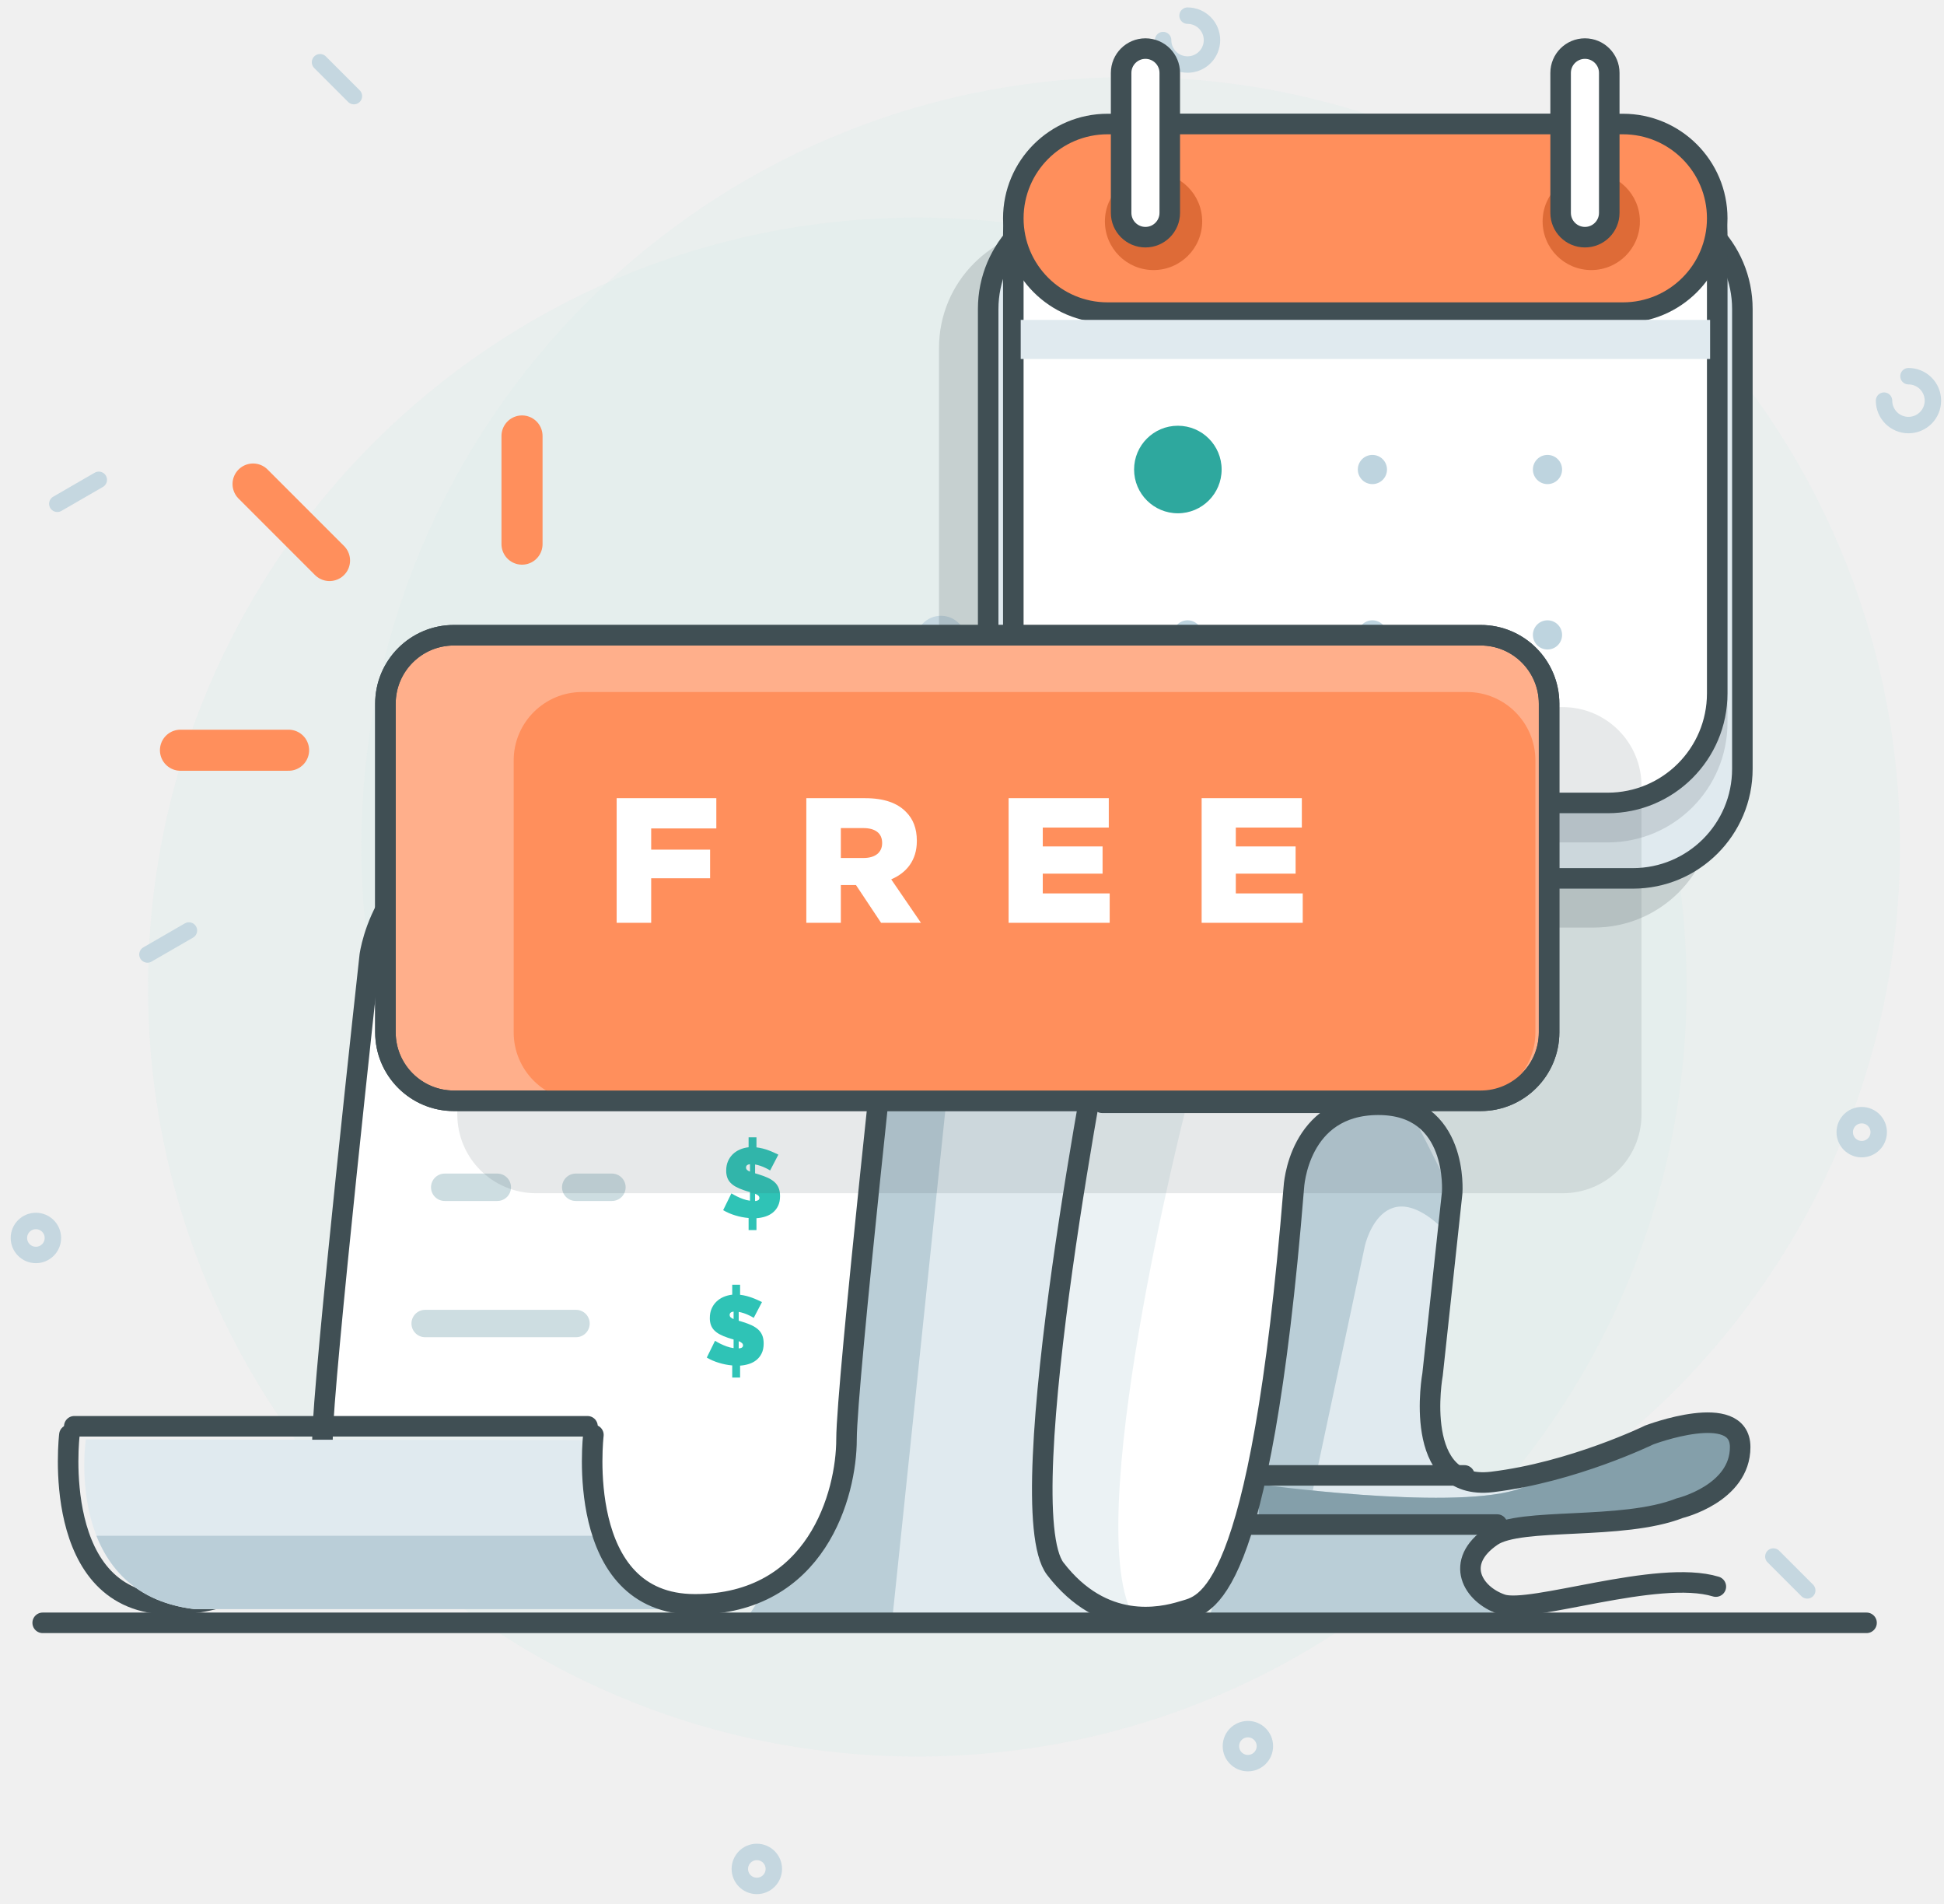
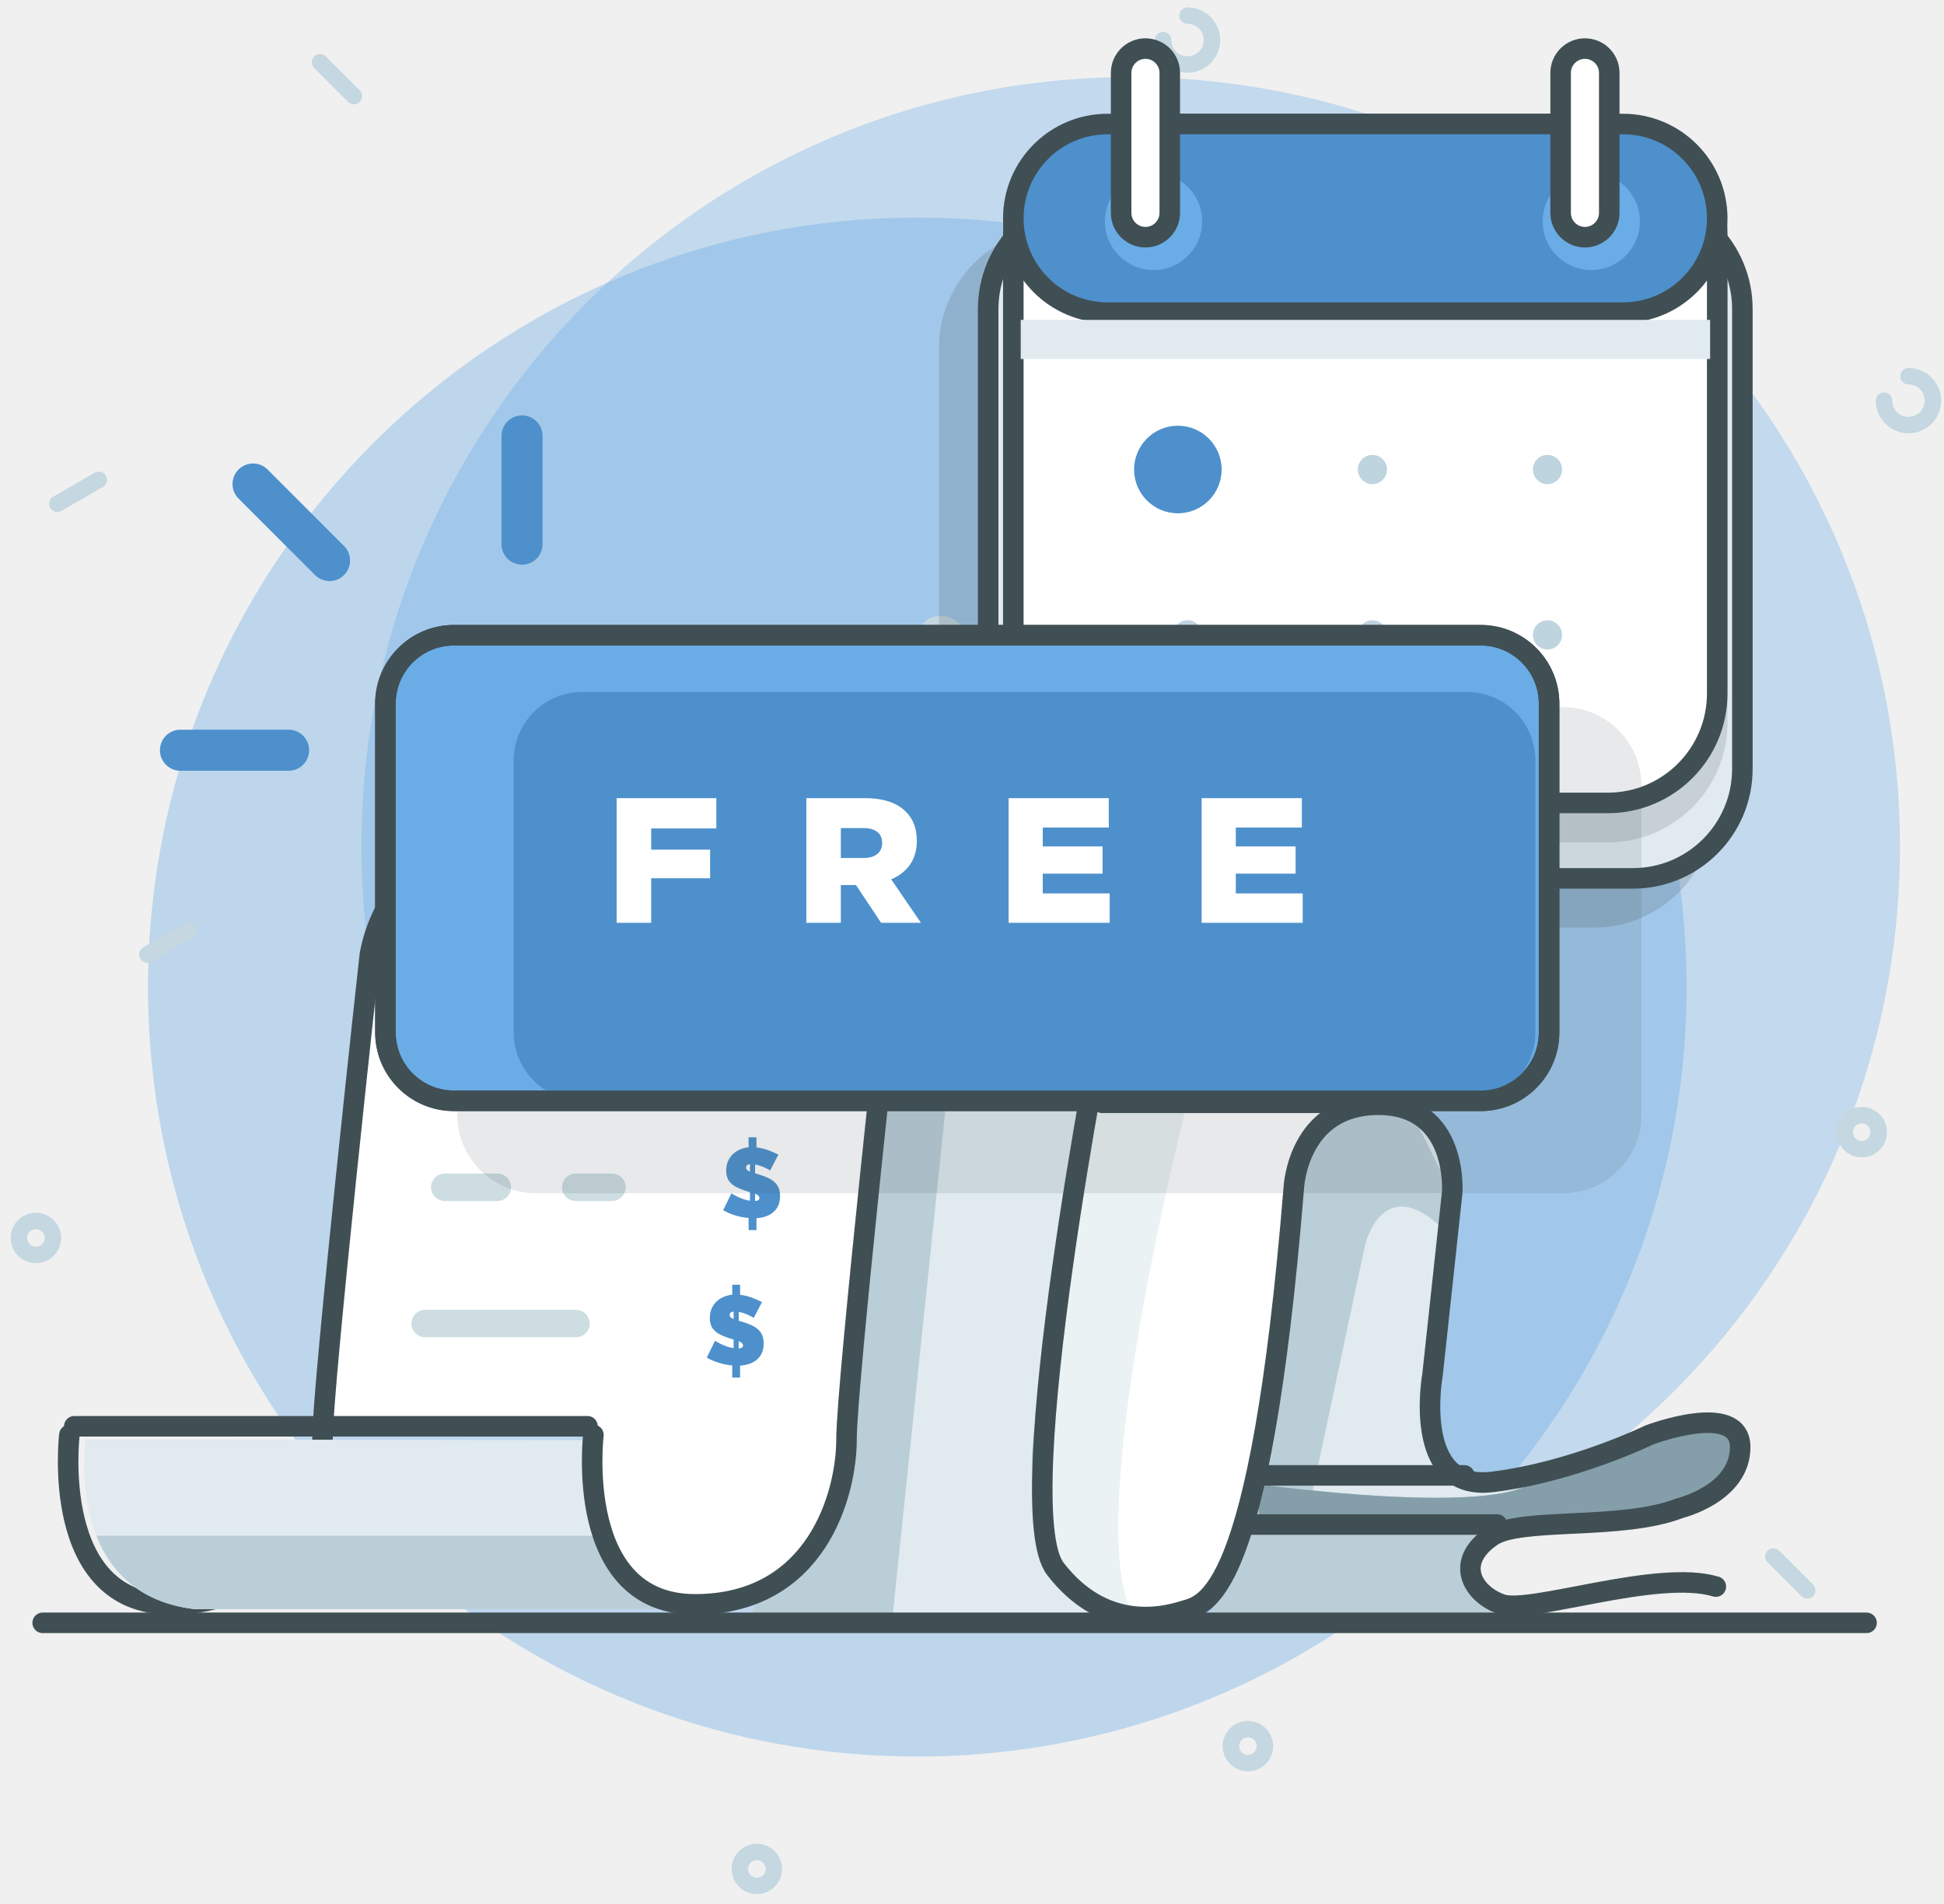
<svg xmlns="http://www.w3.org/2000/svg" xmlns:xlink="http://www.w3.org/1999/xlink" width="142" height="139" viewBox="0 0 142 139">
  <defs>
    <path d="M22.6 38.094l-21.775-.07s4.356-9.767 5.083-21.37C6.634 5.051 8.162.064 12.627.064c4.464 0 6.173 3.51 6.173 5.02 0 1.51-1.594 18.618-1.594 18.618s.091 5.004 5.19 4.162c5.1-.842 13.843-4.637 13.843-4.637s3.619-1.538 3.619 2.71-10.357 4.77-10.357 4.77l-6.217.579s-3.231 1.093-3.231 2.804c0 1.712 2.546 4.004 2.546 4.004z" id="a" />
    <path d="M.918 57.76l25.731.413s-5.72-5.68-4.967-13.174c.753-7.494 4.956-29.944 4.956-29.944S30.92 6.736 25.2 2.391c-5.722-4.346-11.503 2.206-11.503 2.206s-2 2.289-2.683 8.123c-.682 5.835-3.144 34.177-3.144 34.177L.918 57.759z" id="c" />
    <path d="M.328.656S-1.36 11.89 8.251 13.053h36.433s-7.991.172-7.991-12.34L.328.656z" id="e" />
  </defs>
  <g fill="none" fill-rule="evenodd">
    <path d="M-10-6h160v160H-10z" />
-     <g transform="translate(10.812 5.335)" fill="#DDECEA">
+     <g transform="translate(10.812 5.335)" fill="#6aace6">
      <circle opacity=".383" cx="56.192" cy="66.749" r="56.192" />
      <ellipse opacity=".336" cx="71.779" cy="56.488" rx="56.192" ry="56.192" />
    </g>
    <g transform="translate(1.38 1.123)" stroke="#C5D7E0" stroke-width="1.2" stroke-linecap="round">
      <path d="M24.471 5.896l-2.474-2.474m108.633 111.6l-2.475-2.474M2.807 35.668l3.03-1.75M9.39 68.581l3.03-1.75" fill="#DAE2E6" />
      <path d="M136.24 28.135a1.785 1.785 0 1 0 1.785-1.785M83.579 1.804A1.785 1.785 0 1 0 85.364.02" stroke-linejoin="round" />
      <ellipse stroke-linejoin="round" cx="134.61" cy="81.557" rx="1.241" ry="1.241" />
      <circle stroke-linejoin="round" cx="53.903" cy="135.362" r="1.241" />
      <ellipse stroke-linejoin="round" cx="1.242" cy="89.284" rx="1.241" ry="1.241" />
      <ellipse stroke-linejoin="round" cx="89.773" cy="126.395" rx="1.241" ry="1.241" />
      <ellipse stroke-linejoin="round" cx="67.354" cy="45.687" rx="1.241" ry="1.241" />
    </g>
    <g transform="translate(87.283 80.534)">
      <mask id="b" fill="#fff">
        <use xlink:href="#a" />
      </mask>
      <use fill="#E0EAEF" xlink:href="#a" />
      <path d="M6.173 39.756l6.25-29.343s1.46-6.382 6.818 0c5.357 6.382-6.296-15.087-6.296-15.087L1.583 2.646l-3.464 27.85-1.97 7.627 10.024 1.633z" fill="#BACED7" mask="url(#b)" />
      <path d="M4.663 27.858s13.717 1.906 18.738.426c5.02-1.479 15.36-11.465 15.36-11.465l8.123 11.4-2.125 12.673-33.56 4.826-12.807-2.663 6.271-15.197z" fill="#BACED7" mask="url(#b)" />
      <path d="M4.663 27.858s13.717 1.906 18.738.426c5.02-1.479 15.36-11.465 15.36-11.465l8.123 11.4-2.125 12.673-17.542-9.623H4.663v-3.41z" fill="#849FAA" mask="url(#b)" />
    </g>
    <g transform="translate(53.79 60.199)">
      <mask id="d" fill="#fff">
        <use xlink:href="#c" />
      </mask>
      <use fill="#E0EAEF" xlink:href="#c" />
      <path d="M11.263 59.236l4.294-41.17s1.13-10.505 11.663-2.547c10.533 7.957-9.862-25.262-9.862-25.262L6.174.138l-4.415 55.25-3.558 2.77 1.727 4.387 11.335-3.31z" fill="#BACED7" mask="url(#d)" />
    </g>
    <path fill="#FFF" d="M23.884 103.605l3.3-34.438 2.018-4.845 4.322-2.728 3.75-.441H70.48l-3.368 4.103-1.522 3.708-4.266 37.423-.254 2.772-1.805 4.378-2.743 2.46-3.42.76-3.126.227-3.425-1.026-1.883-2.685-1.496-5.037v-3.94z" />
    <path d="M5.068 104.79s-1.48 12.374 7.42 12.374 11.068-8.068 11.068-12.059c0-3.99 3.452-35.311 3.452-35.311s1.098-8.52 10.154-8.52h36.239" stroke="#404F54" stroke-width="1.5" stroke-linecap="round" />
    <g transform="translate(5.942 104.458)">
      <mask id="f" fill="#fff">
        <use xlink:href="#e" />
      </mask>
      <use fill="#E0EAEF" xlink:href="#e" />
      <path fill="#BACED8" mask="url(#f)" d="M-3.589 7.697H56.22v11.962H-3.589z" />
    </g>
    <path d="M106.968 107.747H92.463m16.897 3.589H91.268" stroke="#404F54" stroke-width="1.5" stroke-linecap="round" />
    <path d="M34.058 72.351h15.805" stroke="#CDDDE1" stroke-width="2" stroke-linecap="round" />
-     <path d="M58.646 71.122a2.92 2.92 0 0 0-.344-.186 2.95 2.95 0 0 0-.754-.251v.646c.043.01.088.022.136.04.048.016.098.031.151.046.234.071.446.15.635.237.19.086.35.187.485.305.134.117.236.26.308.427.072.167.108.37.108.61 0 .282-.05.522-.147.721a1.404 1.404 0 0 1-.388.488c-.16.127-.343.223-.549.287a2.714 2.714 0 0 1-.639.119v.868h-.574v-.883a4.706 4.706 0 0 1-.983-.194 4.062 4.062 0 0 1-.876-.38l.603-1.227a4.433 4.433 0 0 0 .851.412c.165.06.333.102.506.126v-.632a5.263 5.263 0 0 1-.445-.136 3.754 3.754 0 0 1-.582-.248 1.577 1.577 0 0 1-.402-.301 1.077 1.077 0 0 1-.233-.384 1.496 1.496 0 0 1-.075-.495c0-.259.043-.487.13-.686a1.58 1.58 0 0 1 .35-.513 1.73 1.73 0 0 1 .521-.344 2.16 2.16 0 0 1 .635-.165v-.725h.574v.732c.158.019.311.048.46.086.148.038.29.083.427.133.136.05.264.103.384.158.12.055.23.106.33.154l-.603 1.155zm-.782 2.01a.228.228 0 0 0-.086-.176.796.796 0 0 0-.23-.133v.532a.467.467 0 0 0 .244-.072.184.184 0 0 0 .072-.15zm-.976-2.225c0 .072.024.13.071.176a.68.68 0 0 0 .216.126v-.546c-.192.024-.287.105-.287.244zm-.634 14.57a2.92 2.92 0 0 0-.345-.187 2.95 2.95 0 0 0-.753-.251v.646c.043.01.088.023.136.04.048.016.098.032.15.046.235.072.447.15.636.237.189.086.35.188.484.305.134.117.237.26.309.427.072.167.108.37.108.61 0 .282-.05.523-.148.721a1.404 1.404 0 0 1-.387.488c-.16.127-.343.223-.55.287a2.714 2.714 0 0 1-.638.119v.868h-.574v-.883a4.706 4.706 0 0 1-.983-.193 4.062 4.062 0 0 1-.876-.38l.603-1.228a4.543 4.543 0 0 0 .85.413c.165.06.334.101.506.125v-.631a5.263 5.263 0 0 1-.445-.137 3.754 3.754 0 0 1-.581-.247 1.577 1.577 0 0 1-.402-.302 1.077 1.077 0 0 1-.233-.384 1.496 1.496 0 0 1-.076-.495c0-.258.044-.487.13-.685a1.58 1.58 0 0 1 .351-.514 1.73 1.73 0 0 1 .52-.344 2.16 2.16 0 0 1 .636-.165v-.725h.574v.732a3.776 3.776 0 0 1 .886.219c.137.05.265.103.384.158.12.055.23.106.33.154l-.602 1.156zm-.783 2.01a.228.228 0 0 0-.086-.177.796.796 0 0 0-.23-.132v.53a.463.463 0 0 0 .245-.071.184.184 0 0 0 .071-.15zm-.976-2.226c0 .072.024.13.072.176a.68.68 0 0 0 .215.126v-.546c-.191.024-.287.106-.287.244zm.562 10.981a2.92 2.92 0 0 0-.344-.186 2.95 2.95 0 0 0-.754-.251v.646c.043.01.089.022.137.039.048.017.098.032.15.047.235.071.447.15.636.236.189.087.35.188.484.306.134.117.237.26.309.427.071.167.107.37.107.61 0 .282-.049.522-.147.72a1.404 1.404 0 0 1-.387.489c-.16.127-.344.222-.55.287a2.714 2.714 0 0 1-.638.118v.869h-.574v-.883a4.706 4.706 0 0 1-.984-.194 4.062 4.062 0 0 1-.875-.38l.603-1.227a4.414 4.414 0 0 0 .85.412c.165.06.334.102.506.126v-.632a5.263 5.263 0 0 1-.445-.136 3.754 3.754 0 0 1-.581-.248 1.577 1.577 0 0 1-.402-.301 1.077 1.077 0 0 1-.233-.384 1.496 1.496 0 0 1-.076-.495c0-.259.043-.487.13-.686a1.58 1.58 0 0 1 .351-.513 1.73 1.73 0 0 1 .52-.344 2.16 2.16 0 0 1 .636-.165v-.725h.574v.732c.158.019.31.048.46.086a5.008 5.008 0 0 1 .81.291c.12.055.23.106.33.154l-.603 1.155zm-.782 2.01a.228.228 0 0 0-.086-.176.796.796 0 0 0-.23-.133v.531c.115-.01.197-.033.244-.071a.184.184 0 0 0 .072-.151zm-.976-2.225c0 .072.024.13.072.176a.68.68 0 0 0 .215.125v-.545c-.191.024-.287.105-.287.244z" fill="#2FC3B6" />
+     <path d="M58.646 71.122a2.92 2.92 0 0 0-.344-.186 2.95 2.95 0 0 0-.754-.251v.646c.043.01.088.022.136.04.048.016.098.031.151.046.234.071.446.15.635.237.19.086.35.187.485.305.134.117.236.26.308.427.072.167.108.37.108.61 0 .282-.05.522-.147.721a1.404 1.404 0 0 1-.388.488c-.16.127-.343.223-.549.287a2.714 2.714 0 0 1-.639.119v.868h-.574v-.883a4.706 4.706 0 0 1-.983-.194 4.062 4.062 0 0 1-.876-.38l.603-1.227a4.433 4.433 0 0 0 .851.412c.165.06.333.102.506.126v-.632a5.263 5.263 0 0 1-.445-.136 3.754 3.754 0 0 1-.582-.248 1.577 1.577 0 0 1-.402-.301 1.077 1.077 0 0 1-.233-.384 1.496 1.496 0 0 1-.075-.495c0-.259.043-.487.13-.686a1.58 1.58 0 0 1 .35-.513 1.73 1.73 0 0 1 .521-.344 2.16 2.16 0 0 1 .635-.165v-.725h.574v.732c.158.019.311.048.46.086.148.038.29.083.427.133.136.05.264.103.384.158.12.055.23.106.33.154l-.603 1.155zm-.782 2.01a.228.228 0 0 0-.086-.176.796.796 0 0 0-.23-.133v.532a.467.467 0 0 0 .244-.072.184.184 0 0 0 .072-.15zm-.976-2.225c0 .072.024.13.071.176a.68.68 0 0 0 .216.126v-.546c-.192.024-.287.105-.287.244zm-.634 14.57a2.92 2.92 0 0 0-.345-.187 2.95 2.95 0 0 0-.753-.251v.646c.043.01.088.023.136.04.048.016.098.032.15.046.235.072.447.15.636.237.189.086.35.188.484.305.134.117.237.26.309.427.072.167.108.37.108.61 0 .282-.05.523-.148.721a1.404 1.404 0 0 1-.387.488c-.16.127-.343.223-.55.287a2.714 2.714 0 0 1-.638.119v.868h-.574v-.883a4.706 4.706 0 0 1-.983-.193 4.062 4.062 0 0 1-.876-.38l.603-1.228a4.543 4.543 0 0 0 .85.413c.165.06.334.101.506.125v-.631a5.263 5.263 0 0 1-.445-.137 3.754 3.754 0 0 1-.581-.247 1.577 1.577 0 0 1-.402-.302 1.077 1.077 0 0 1-.233-.384 1.496 1.496 0 0 1-.076-.495c0-.258.044-.487.13-.685a1.58 1.58 0 0 1 .351-.514 1.73 1.73 0 0 1 .52-.344 2.16 2.16 0 0 1 .636-.165v-.725h.574v.732a3.776 3.776 0 0 1 .886.219c.137.05.265.103.384.158.12.055.23.106.33.154l-.602 1.156zm-.783 2.01a.228.228 0 0 0-.086-.177.796.796 0 0 0-.23-.132v.53a.463.463 0 0 0 .245-.071.184.184 0 0 0 .071-.15zm-.976-2.226c0 .072.024.13.072.176a.68.68 0 0 0 .215.126v-.546c-.191.024-.287.106-.287.244zm.562 10.981a2.92 2.92 0 0 0-.344-.186 2.95 2.95 0 0 0-.754-.251v.646c.043.01.089.022.137.039.048.017.098.032.15.047.235.071.447.15.636.236.189.087.35.188.484.306.134.117.237.26.309.427.071.167.107.37.107.61 0 .282-.049.522-.147.72a1.404 1.404 0 0 1-.387.489c-.16.127-.344.222-.55.287a2.714 2.714 0 0 1-.638.118v.869h-.574v-.883a4.706 4.706 0 0 1-.984-.194 4.062 4.062 0 0 1-.875-.38l.603-1.227a4.414 4.414 0 0 0 .85.412c.165.06.334.102.506.126v-.632a5.263 5.263 0 0 1-.445-.136 3.754 3.754 0 0 1-.581-.248 1.577 1.577 0 0 1-.402-.301 1.077 1.077 0 0 1-.233-.384 1.496 1.496 0 0 1-.076-.495c0-.259.043-.487.13-.686a1.58 1.58 0 0 1 .351-.513 1.73 1.73 0 0 1 .52-.344 2.16 2.16 0 0 1 .636-.165v-.725h.574v.732c.158.019.31.048.46.086a5.008 5.008 0 0 1 .81.291c.12.055.23.106.33.154l-.603 1.155zm-.782 2.01a.228.228 0 0 0-.086-.176.796.796 0 0 0-.23-.133v.531c.115-.01.197-.033.244-.071a.184.184 0 0 0 .072-.151zm-.976-2.225c0 .072.024.13.072.176a.68.68 0 0 0 .215.125v-.545c-.191.024-.287.105-.287.244z" fill="#4d90cc" />
    <path d="M32.483 86.705h3.844m5.726 0H44.7m-13.645 9.95h11.02" stroke="#CDDDE1" stroke-width="2" stroke-linecap="round" />
    <path fill="#FFF" d="M79.69 80.828h17.873l-2.835 4.387-1.742 13.832-1.865 10.775-2.228 6.864-2.289.826-5.32.407-3.472-2.531-1.75-5.271.788-10.184z" />
    <path d="M79.69 80.828l6.914.178s-7.866 30.846-3.698 37.188l-5.094-2.806-1.75-5.271.788-10.184 2.84-19.105z" fill="#EBF2F4" />
    <path d="M43.346 104.79s-1.48 12.374 7.42 12.374 11.068-8.068 11.068-12.059c0-3.99 3.452-35.311 3.452-35.311s2.193-10.385 10.6-8.175c8.405 2.21 4.818 12.482 4.818 12.482s-7.085 35.963-3.615 40.469c3.47 4.505 7.69 3.592 9.299 3.093 1.608-.499 5.652-.499 8.12-30.944 0 0 .286-6.04 6.175-6.04s5.391 6.43 5.391 6.43l-1.431 13.257s-1.563 8.564 4.341 7.858c5.904-.707 11.494-3.434 11.494-3.434s6.633-2.512 6.633.89-4.416 4.46-4.416 4.46c-4.217 1.65-11.637.635-13.71 2.04-2.818 1.909-1.407 4.263.708 4.984 2.116.721 11.377-2.595 15.641-1.298" stroke="#404F54" stroke-width="1.5" stroke-linecap="round" />
    <path d="M5.427 104.159h37.486" stroke="#404F54" stroke-width="1.5" stroke-linecap="round" fill="#404F54" />
    <path d="M100.314 80.534H80.51M3.118 118.513h133.224" stroke="#404F54" stroke-width="1.5" stroke-linecap="round" />
    <g transform="translate(69.34 3.38)">
      <rect stroke="#404F54" stroke-width="1.5" stroke-linecap="round" fill="#404F54" opacity=".191" y="14.028" width="55.09" height="49.581" rx="8" />
      <rect stroke="#404F54" stroke-width="1.5" stroke-linecap="round" fill="#E0EAEF" x="2.842" y="11.186" width="55.09" height="49.581" rx="8" />
      <rect stroke="#404F54" stroke-width="1.5" stroke-linecap="round" fill="#404F54" opacity=".166" x="4.678" y="7.809" width="51.417" height="49.581" rx="8" />
      <rect stroke="#404F54" stroke-width="1.5" stroke-linecap="round" fill="#FFF" x="4.678" y="5.677" width="51.417" height="49.581" rx="8" />
-       <ellipse fill="#2EA89E" cx="16.697" cy="30.908" rx="3.197" ry="3.197" />
+       <ellipse fill="#4d90cc" cx="16.697" cy="30.908" rx="3.197" ry="3.197" />
      <circle fill="#BED4DF" cx="30.908" cy="30.908" r="1.066" />
      <ellipse fill="#BED4DF" cx="43.697" cy="30.908" rx="1.066" ry="1.066" />
      <ellipse fill="#BED4DF" cx="30.908" cy="42.986" rx="1.066" ry="1.066" />
      <ellipse fill="#BED4DF" cx="17.408" cy="42.986" rx="1.066" ry="1.066" />
      <ellipse fill="#BED4DF" cx="43.697" cy="42.986" rx="1.066" ry="1.066" />
-       <rect stroke="#404F54" stroke-width="1.5" stroke-linecap="round" fill="#FF8F5C" x="4.678" y="5.677" width="51.417" height="13.773" rx="6.886" />
+       <rect stroke="#404F54" stroke-width="1.5" stroke-linecap="round" fill="#4d90cc" x="4.678" y="5.677" width="51.417" height="13.773" rx="6.886" />
      <path fill="#E0EAEF" d="M5.218 19.981h50.357v2.855H5.218z" />
-       <ellipse fill="#DE6B37" cx="46.894" cy="12.789" rx="3.553" ry="3.553" />
-       <ellipse fill="#DE6B37" cx="14.921" cy="12.789" rx="3.553" ry="3.553" />
+       <ellipse fill="#6aace6" cx="46.894" cy="12.789" rx="3.553" ry="3.553" />
+       <ellipse fill="#6aace6" cx="14.921" cy="12.789" rx="3.553" ry="3.553" />
      <rect stroke="#404F54" stroke-width="1.5" stroke-linecap="round" fill="#FFF" x="12.553" y=".168" width="3.553" height="13.773" rx="1.776" />
      <rect stroke="#404F54" stroke-width="1.5" stroke-linecap="round" fill="#FFF" x="44.656" y=".168" width="3.553" height="13.773" rx="1.776" />
    </g>
    <g transform="translate(28.154 46.39)">
      <rect stroke="#404F54" stroke-width="1.5" stroke-linecap="round" fill="#404F54" opacity=".128" x="6" y="6" width="85" height="34" rx="5" />
-       <rect stroke="#404F54" stroke-width="1.5" stroke-linecap="round" fill="#FFAF8B" width="85" height="34" rx="5" />
-       <rect fill="#FF8F5C" x="9.368" y="4.147" width="74.632" height="29.853" rx="5" />
+       <rect stroke="#404F54" stroke-width="1.5" stroke-linecap="round" fill="#6aace6" width="85" height="34" rx="5" />
+       <rect fill="#4d90cc" x="9.368" y="4.147" width="74.632" height="29.853" rx="5" />
      <rect stroke="#404F54" stroke-width="1.5" stroke-linecap="round" width="85" height="34" rx="5" />
      <path d="M16.89 21h2.522v-3.25h4.303v-2.093h-4.303V14.11h4.758V11.9h-7.28V21zm13.854 0h2.522v-2.756h1.105L36.204 21h2.912l-2.171-3.172c1.13-.481 1.872-1.404 1.872-2.795v-.026c0-.897-.273-1.599-.806-2.119-.611-.624-1.573-.988-2.964-.988h-4.303V21zm2.522-4.732v-2.184h1.65c.846 0 1.366.364 1.366 1.079v.026c0 .663-.494 1.079-1.352 1.079h-1.664zM45.52 21h7.383v-2.145h-4.888v-1.443h4.369v-1.989h-4.368v-1.378h4.822V11.9H45.52V21zm14.1 0h7.384v-2.145h-4.888v-1.443h4.368v-1.989h-4.368v-1.378h4.823V11.9H59.62V21z" fill="#FFF" />
    </g>
-     <path d="M21.08 54.788h-7.898m24.949-15.051v-7.899M24.07 40.934l-5.585-5.585" stroke="#FF8F5C" stroke-width="3" stroke-linecap="round" stroke-linejoin="round" />
+     <path d="M21.08 54.788h-7.898m24.949-15.051v-7.899M24.07 40.934l-5.585-5.585" stroke="#4d90cc" stroke-width="3" stroke-linecap="round" stroke-linejoin="round" />
  </g>
+   <div id="screen-shader" style="&#10;            transition: opacity 0.1s ease 0s; &#10;            z-index: 2147483647;&#10;            margin: 0; &#10;            border-radius: 0; &#10;            padding: 0; &#10;            background: #fac563; &#10;            pointer-events: none; &#10;            position: fixed; &#10;            top: -10%; &#10;            right: -10%; &#10;            width: 120%; &#10;            height: 120%; &#10;            opacity: 0.584;&#10;            mix-blend-mode: multiply; &#10;            display: none;&#10;        " />
</svg>
